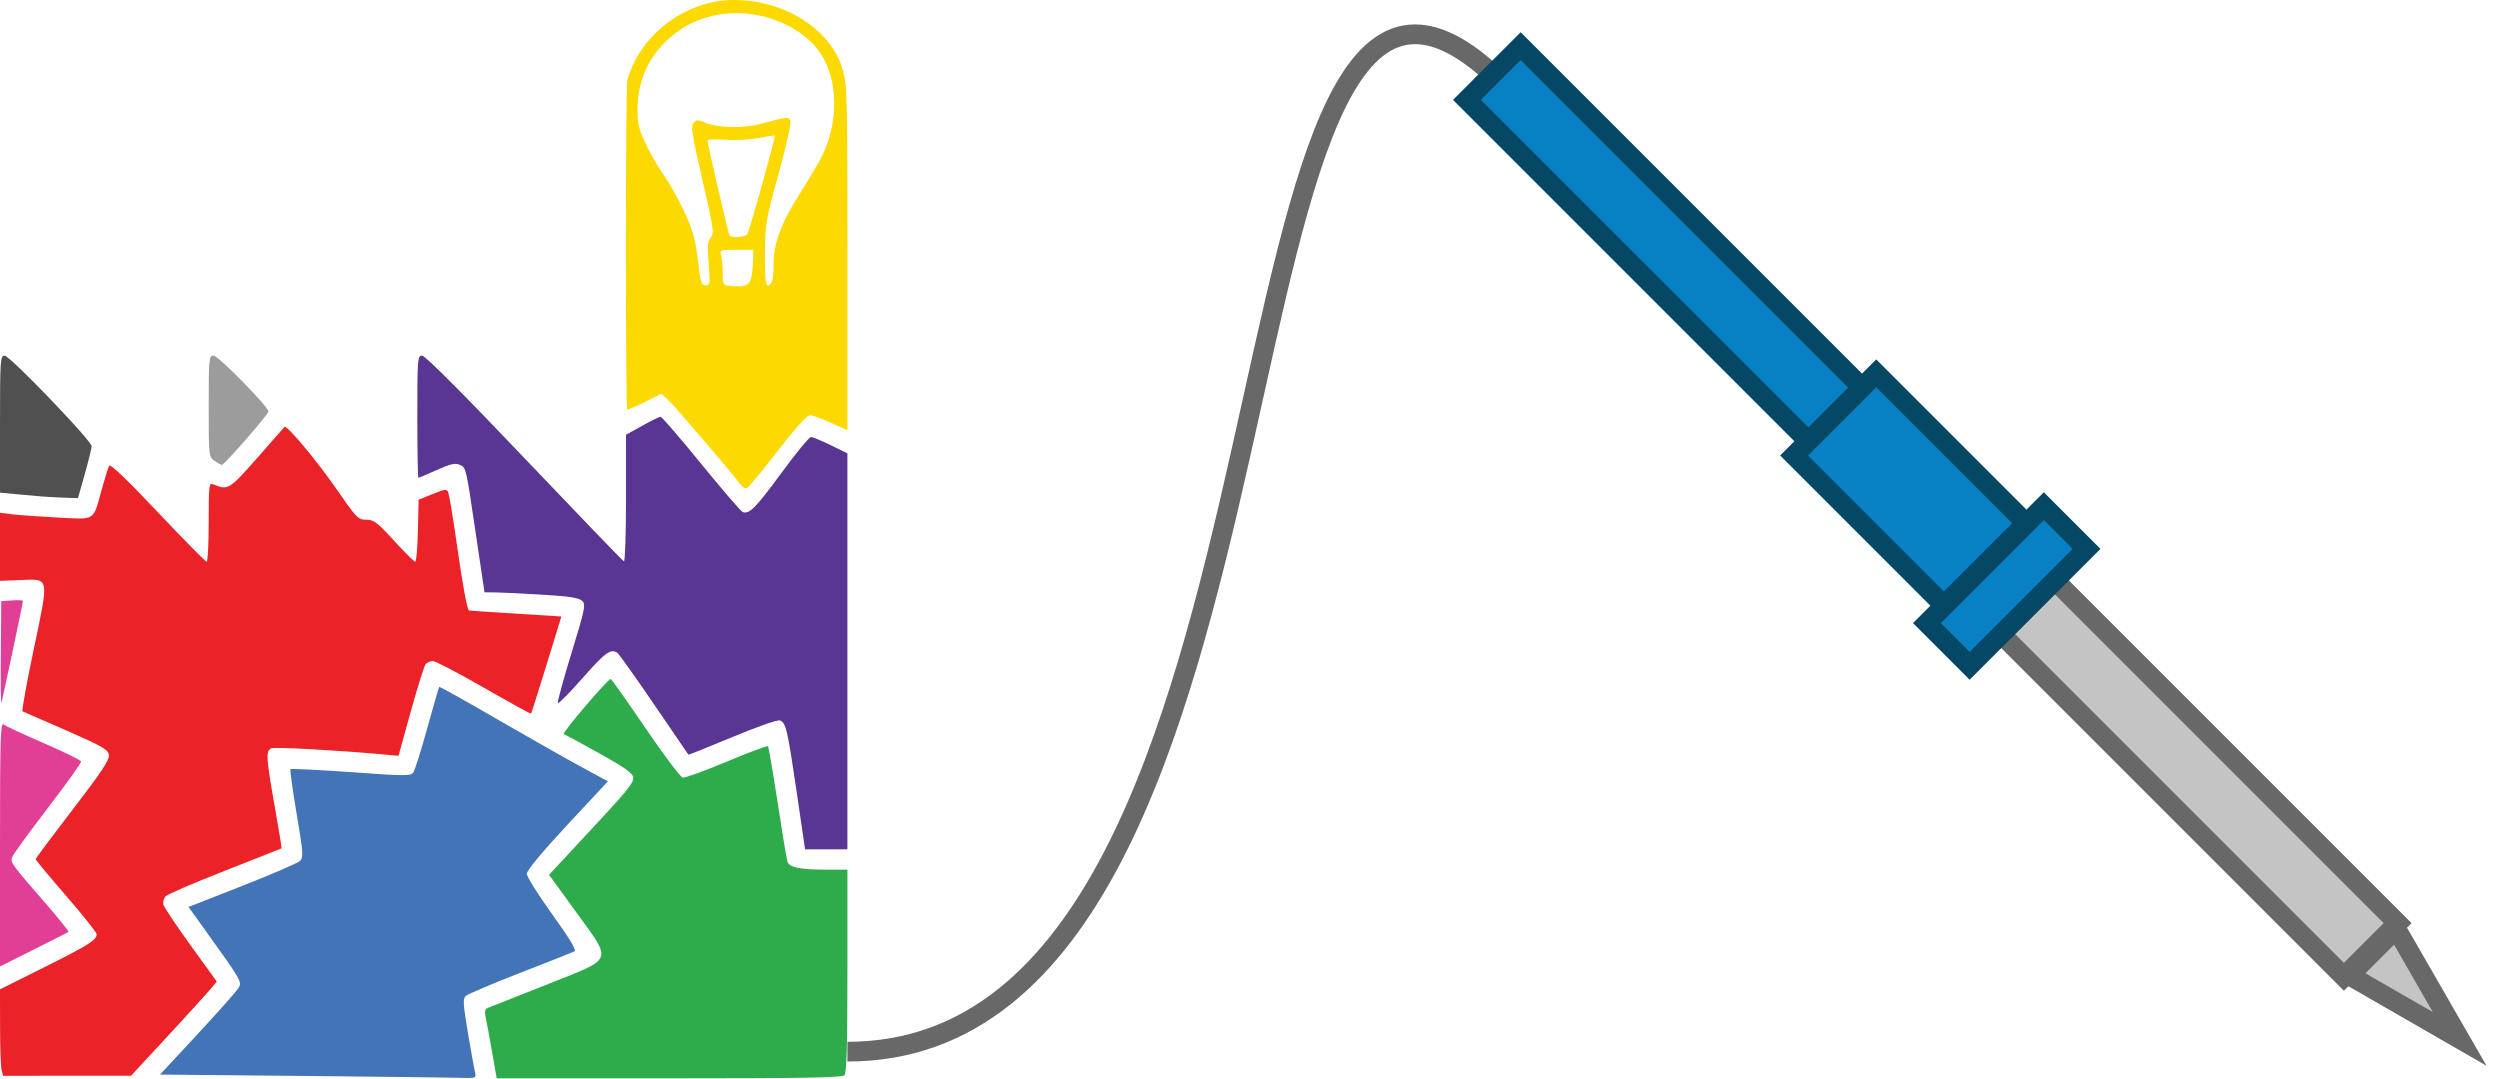
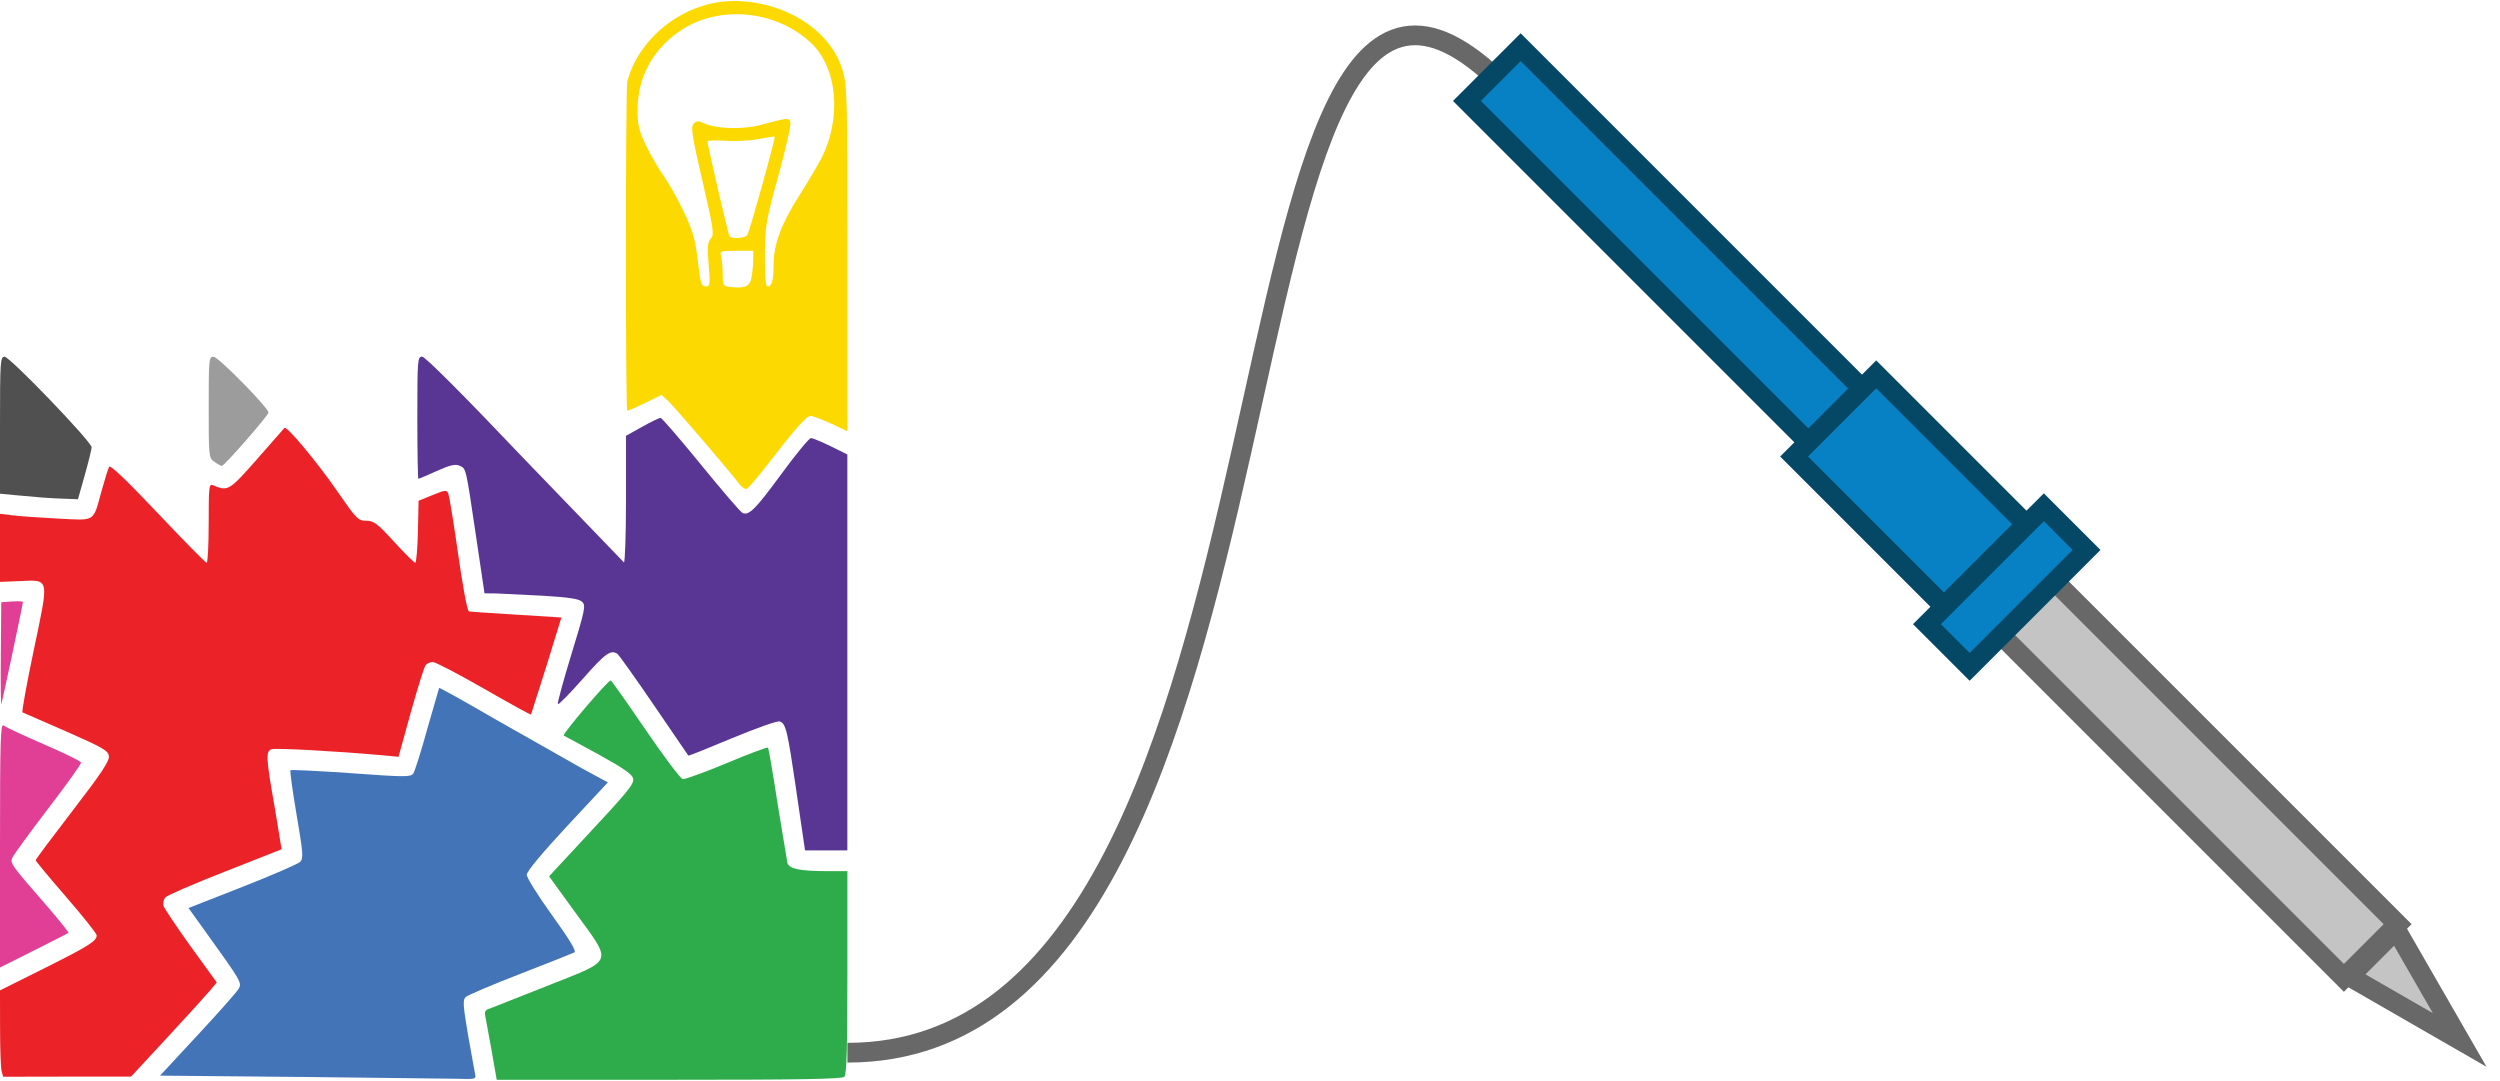
- <svg xmlns="http://www.w3.org/2000/svg" version="1.1" id="Layer_1" x="0px" y="0px" width="633.52px" height="273.259px" viewBox="-346.723 -1.499 633.52 273.259" enable-background="new -346.723 -1.499 633.52 273.259" xml:space="preserve">
-   <g>
-     <path fill="#FCD900" d="M-159.133,121.212c-1.851-2.582-16.592-19.822-18.238-21.337l-1.724-1.583l-4.248,2.099   c-2.341,1.149-4.33,2.007-4.439,1.9c-0.448-0.468-0.433-81.653,0.016-83.377c3.024-11.451,14.693-20.338,26.795-20.413   c12.833-0.1,24.585,7.246,27.683,17.29c1.257,4.066,1.308,5.88,1.308,47.988v43.742l-4.248-1.9   c-2.341-1.048-4.647-1.905-5.129-1.905c-0.985,0-3.93,3.356-10.763,12.2c-2.581,3.341-5.003,6.18-5.397,6.305   C-157.908,122.345-158.641,121.896-159.133,121.212L-159.133,121.212z M-156.243,68.343c0.215-1.299,0.392-3.299,0.392-4.456   l0.016-2.091h-4.28c-4.097,0-4.247,0.05-3.866,1.451c0.219,0.799,0.385,2.814,0.394,4.463c0.008,2.814,0.123,3.04,1.782,3.232   C-157.834,71.398-156.662,70.858-156.243,68.343L-156.243,68.343z M-167.145,65.313c-0.383-4.533-0.283-5.698,0.542-6.614   c0.907-1,0.723-2.315-2.125-14.641c-2.656-11.519-2.989-13.675-2.232-14.458c0.732-0.767,1.2-0.783,2.657-0.117   c3.165,1.45,9.803,1.625,14.399,0.399c6.855-1.833,7.045-1.858,7.472-0.725c0.226,0.575-1.123,6.629-3.007,13.449   c-3.225,11.752-3.414,12.843-3.456,20.306c-0.025,5.53,0.174,7.912,0.691,7.912c1.083,0,1.517-1.599,1.517-5.48   c0-5.113,1.88-10.219,6.402-17.389c2.232-3.532,4.738-7.746,5.57-9.345c5.397-10.359,4.248-23.302-2.63-29.632   c-9.029-8.329-23.571-9.536-33.265-2.765c-6.846,4.781-10.511,11.643-10.552,19.789c-0.025,3.798,0.317,5.239,2.092,8.979   c1.156,2.45,3.155,5.914,4.431,7.697c1.29,1.781,3.59,5.863,5.128,9.086c2.216,4.639,2.94,7.03,3.498,11.644   c0.858,7.079,0.967,7.42,2.274,7.42C-166.813,70.825-166.746,70.15-167.145,65.313L-167.145,65.313z M-157.335,57.767   c0.601-0.917,7.182-24.554,6.938-24.877c-0.092-0.109-1.934,0.149-4.106,0.574c-2.167,0.432-5.963,0.633-8.445,0.449   c-2.48-0.174-4.498-0.1-4.498,0.149c0,0.867,5.247,23.486,5.562,24.003C-161.384,58.882-157.899,58.649-157.335,57.767   L-157.335,57.767z" />
-     <path fill="#2EAB4A" d="M-221.956,265.477c-0.6-3.448-1.324-7.395-1.606-8.761c-0.483-2.299-0.399-2.515,1.199-3.1   c0.941-0.349,7.664-3.012,14.933-5.91c16.414-6.546,15.965-5.313,6.504-18.341l-6.663-9.176l6.765-7.28   c13.383-14.341,14.757-15.973,14.556-17.456c-0.149-1.032-2.297-2.566-8.585-6.046c-4.606-2.566-8.668-4.765-9.004-4.882   c-0.583-0.198,11.195-14.023,11.894-13.975c0.183,0.018,4.13,5.597,8.771,12.41c4.638,6.811,8.902,12.492,9.468,12.594   c0.575,0.1,5.597-1.717,11.177-4.048c5.563-2.334,10.261-4.098,10.437-3.915c0.174,0.168,1.258,6.531,2.424,14.126   c1.159,7.613,2.281,14.392,2.496,15.091c0.493,1.532,3.116,2.065,10.212,2.081h4.997v25.653c0,19.122-0.192,25.868-0.766,26.449   c-0.59,0.602-11.343,0.768-44.441,0.768h-43.664L-221.956,265.477z" />
-     <path fill="#4374B8" d="M-271.15,271.139l-35.022-0.331l9.62-10.362c5.298-5.694,9.944-10.959,10.353-11.708   c0.791-1.483,0.542-1.898-8.386-14.326l-4.372-6.079l13.65-5.348c7.512-2.947,14.092-5.813,14.641-6.346   c0.866-0.867,0.765-2.148-0.89-11.943c-1.024-6.029-1.725-11.109-1.542-11.278c0.167-0.165,7.08,0.168,15.341,0.749   c13.516,0.984,15.109,1.001,15.758,0.1c0.4-0.549,2-5.612,3.548-11.241c1.566-5.63,2.914-10.346,3.014-10.462   c0.103-0.133,6.663,3.53,14.577,8.129c7.926,4.58,17.504,10.011,21.286,12.061l6.897,3.747l-10.28,11.027   c-6.419,6.912-10.269,11.544-10.269,12.376c-0.008,0.75,2.892,5.379,6.44,10.292c4.415,6.133,6.195,9.098,5.647,9.38   c-0.451,0.232-6.614,2.681-13.7,5.429c-7.096,2.748-13.316,5.398-13.835,5.864c-0.791,0.749-0.715,1.998,0.532,9.427   c0.801,4.714,1.617,9.228,1.81,10.01c0.339,1.433,0.237,1.451-4.725,1.302C-233.839,271.539-251.887,271.324-271.15,271.139   L-271.15,271.139z" />
-     <path fill="#EB2227" d="M-346.314,269.673c-0.217-0.797-0.392-5.729-0.392-10.976l-0.018-9.493l11.127-5.548   c11.394-5.697,13.375-6.947,13.375-8.396c0-0.433-3.473-4.832-7.729-9.726c-4.248-4.898-7.729-9.096-7.729-9.296   c-0.007-0.234,4.206-5.865,9.362-12.577c7.186-9.328,9.335-12.561,9.194-13.793c-0.167-1.415-1.458-2.166-10.828-6.28   c-5.863-2.563-10.834-4.745-11.068-4.83c-0.225-0.1,1.058-7.196,2.856-15.773c3.906-18.605,4.065-17.807-3.514-17.49l-5.047,0.202   v-17.255l3.065,0.383c1.682,0.217,6.879,0.582,11.526,0.825c9.829,0.491,8.912,1.083,11.202-7.171   c0.791-2.848,1.632-5.529,1.874-5.963c0.284-0.533,4.615,3.614,12.309,11.761c6.547,6.921,12.109,12.576,12.393,12.576   s0.517-4.514,0.517-10.063c0-9.328,0.083-10.026,1.124-9.577c3.739,1.6,4.073,1.4,11.103-6.579c3.697-4.197,6.829-7.78,6.978-7.954   c0.517-0.641,8.33,8.72,13.375,16.032c4.882,7.079,5.299,7.496,7.346,7.496c1.907-0.017,2.782,0.65,7.046,5.313   c2.683,2.933,5.105,5.331,5.372,5.331c0.274,0,0.575-3.531,0.674-7.855l0.174-7.86l3.549-1.44c3.237-1.308,3.586-1.35,3.986-0.359   c0.233,0.591,1.209,6.445,2.143,13.001c1.473,10.36,2.604,16.57,3.087,16.855c0.068,0.05,5.372,0.418,11.776,0.8l11.644,0.733   l-3.755,12.21c-2.066,6.712-3.841,12.291-3.94,12.408c-0.115,0.083-5.479-2.863-11.941-6.58   c-6.473-3.713-12.293-6.745-12.944-6.745c-0.647,0-1.479,0.366-1.831,0.798c-0.352,0.435-2.049,5.848-3.766,12.011l-3.098,11.211   l-4.23-0.4c-11.535-1.034-27.034-1.883-27.983-1.516c-1.449,0.565-1.366,2.23,0.824,14.642c1.025,5.846,1.824,10.66,1.758,10.71   c-0.05,0.051-6.53,2.582-14.392,5.681c-7.861,3.081-14.64,6.013-15.074,6.528c-0.426,0.516-0.632,1.466-0.466,2.099   c0.166,0.632,3.272,5.28,6.896,10.309l6.613,9.146l-1.832,2.183c-1.017,1.2-5.896,6.564-10.861,11.926l-9.028,9.746h-16.205   l-16.208,0.033L-346.314,269.673z" />
-     <path fill="#505050" d="M-336.079,124.311c-1.415-0.117-4.397-0.384-6.613-0.584l-4.03-0.384V105.98   c0-16.25,0.083-17.358,1.158-17.358c1.341,0,22.062,21.563,22.062,22.962c0,0.498-0.783,3.664-1.732,7.029l-1.731,6.129   l-3.265-0.117C-332.032,124.569-334.662,124.427-336.079,124.311L-336.079,124.311z" />
-     <path fill="#9C9C9C" d="M-292.388,115.266c-1.432-0.982-1.449-1.266-1.449-13.825c0-12.226,0.05-12.818,1.232-12.818   c1.192,0,13.917,12.951,13.917,14.167c0,0.699-11.235,13.574-11.818,13.524C-290.738,116.298-291.589,115.831-292.388,115.266   L-292.388,115.266z" />
-     <path fill="#593594" d="M-144.861,199.049c-2.332-15.858-2.694-17.407-4.245-17.99c-0.56-0.217-5.904,1.666-12.027,4.214   c-6.063,2.532-11.084,4.547-11.157,4.447c-0.07-0.1-3.998-5.83-8.713-12.758c-4.713-6.912-8.896-12.776-9.276-13.025   c-1.675-1.133-3.065-0.133-8.729,6.295c-3.298,3.732-6.153,6.647-6.346,6.446c-0.183-0.183,1.35-5.863,3.432-12.627   c3.431-11.176,3.674-12.358,2.748-13.275c-0.767-0.773-3.216-1.164-9.962-1.566c-4.914-0.307-10.26-0.559-11.878-0.583   l-2.931-0.032l-2.13-14.342c-2.624-17.739-2.508-17.223-4.181-17.989c-1.076-0.483-2.367-0.201-5.782,1.332   c-2.422,1.099-4.515,1.982-4.664,1.982c-0.14,0-0.267-6.961-0.267-15.474c0-14.741,0.067-15.483,1.216-15.483   c0.765,0,10.442,9.695,25.91,25.959c13.583,14.275,24.925,26.053,25.227,26.169c0.291,0.117,0.531-7.045,0.531-15.924v-16.155   l4.101-2.282c2.238-1.258,4.347-2.282,4.66-2.266c0.327,0,4.939,5.365,10.263,11.887c5.321,6.536,10.062,12.042,10.528,12.233   c1.642,0.682,3.307-1,9.877-9.96c3.639-4.965,6.988-9.03,7.444-9.03c0.449,0,2.717,0.942,5.031,2.074l4.197,2.073v100.325h-10.728   L-144.861,199.049z" />
-     <path fill="#E13F96" d="M-346.723,212.374c0-26.684,0.133-30.932,0.917-30.3c0.499,0.419,5.088,2.565,10.194,4.765   c5.113,2.216,9.345,4.281,9.427,4.63c0.076,0.367-3.723,5.663-8.427,11.795c-4.698,6.145-8.753,11.709-9.012,12.392   c-0.516,1.416-0.333,1.667,8.745,12.109c3.165,3.648,5.638,6.747,5.497,6.862c-0.134,0.133-4.097,2.147-8.795,4.497l-8.546,4.282   V212.374z" />
-     <path fill="#E13F96" d="M-346.515,164.07l0.109-13.227l2.748-0.191c1.506-0.109,2.748-0.042,2.748,0.131   c0,0.561-5.213,25.18-5.479,25.861C-346.523,176.995-346.58,171.349-346.515,164.07L-346.515,164.07z" />
+ <svg xmlns="http://www.w3.org/2000/svg" width="634" height="274" viewBox="-346.723 -1.499 633.52 273.259">
+   <style>.C{stroke-miterlimit:10}.D{stroke-width:5}</style>
+   <path d="M-159.133 121.212c-1.85-2.582-16.592-19.822-18.238-21.337l-1.724-1.583-4.248 2.099c-2.34 1.149-4.33 2.007-4.44 1.9-.448-.468-.433-81.653.016-83.377 3.024-11.45 14.693-20.338 26.795-20.413 12.833-.1 24.585 7.246 27.683 17.29 1.257 4.066 1.308 5.88 1.308 47.988v43.742l-4.248-2c-2.34-1.048-4.647-1.905-5.13-1.905-.985 0-3.93 3.356-10.763 12.2-2.58 3.34-5.003 6.18-5.397 6.305s-1.124-.325-1.616-1.01zm2.89-52.87a33.08 33.08 0 0 0 .392-4.456l.016-2.09h-4.28c-4.097 0-4.247.05-3.866 1.45.219.799.385 2.814.394 4.463.008 2.814.123 3.04 1.782 3.232 3.97.456 5.143-.084 5.562-2.6zm-10.902-3.03c-.383-4.533-.283-5.698.542-6.614.907-1 .723-2.315-2.125-14.64-2.656-11.52-2.99-13.675-2.232-14.458.732-.767 1.2-.783 2.657-.117 3.165 1.45 9.803 1.625 14.399.399 6.855-1.833 7.045-1.858 7.472-.725.226.575-1.123 6.629-3.007 13.449-3.225 11.752-3.414 12.843-3.456 20.306-.025 5.53.174 7.912.69 7.912 1.083 0 1.517-1.6 1.517-5.48 0-5.113 1.88-10.22 6.402-17.39 2.232-3.532 4.738-7.746 5.57-9.345 5.397-10.36 4.248-23.302-2.63-29.632-9.03-8.33-23.57-9.536-33.265-2.765-6.846 4.78-10.51 11.643-10.552 19.789-.025 3.798.317 5.239 2.092 8.979 1.156 2.45 3.155 5.914 4.43 7.697 1.29 1.78 3.59 5.863 5.128 9.086 2.216 4.639 2.94 7.03 3.498 11.644.858 7.079.967 7.42 2.274 7.42.926-.003.993-.678.594-5.515zm9.8-7.546c.6-.917 7.182-24.554 6.938-24.877-.092-.11-1.934.149-4.106.574-2.167.432-5.963.633-8.445.449-2.48-.174-4.498-.1-4.498.149 0 .867 5.247 23.486 5.562 24.003.5.817 3.985.584 4.549-.298z" fill="#FCD900" />
+   <path d="M-221.956 265.477l-1.606-8.76c-.483-2.3-.4-2.515 1.199-3 .94-.35 7.664-3.012 14.933-5.9 16.414-6.546 15.965-5.313 6.504-18.34l-6.663-9.176 6.765-7.28c13.383-14.34 14.757-15.973 14.556-17.456-.15-1.032-2.297-2.566-8.585-6.046l-9.004-4.882c-.583-.198 11.195-14.023 11.894-13.975.183.018 4.13 5.597 8.77 12.4s8.902 12.492 9.468 12.594c.575.1 5.597-1.717 11.177-4.048 5.563-2.334 10.26-4.098 10.437-3.915.174.168 1.258 6.53 2.424 14.126l2.496 15.09c.493 1.532 3.116 2.065 10.212 2.08h4.997v25.653c0 19.122-.192 25.868-.766 26.449-.6.602-11.343.768-44.44.768h-43.664l-1.104-6.282z" fill="#2EAB4A" />
+   <path d="M-271.15 271.139l-35.022-.33 9.62-10.362c5.298-5.694 9.944-10.96 10.353-11.708.79-1.483.542-1.898-8.386-14.326l-4.372-6.08 13.65-5.348c7.512-2.947 14.092-5.813 14.64-6.346.866-.867.765-2.148-.9-11.943-1.024-6.03-1.725-11.11-1.542-11.278.167-.165 7.08.168 15.34.749 13.516.984 15.109 1 15.758.1.4-.55 2-5.612 3.548-11.24l3.014-10.462c.103-.133 6.663 3.53 14.577 8.129l21.286 12.06 6.897 3.747-10.28 11.027c-6.42 6.912-10.27 11.544-10.27 12.376-.008.75 2.892 5.379 6.44 10.292 4.415 6.133 6.195 9.098 5.647 9.38-.45.232-6.614 2.68-13.7 5.429-7.096 2.748-13.316 5.398-13.835 5.864-.79.749-.715 1.998.532 9.427l1.8 10c.339 1.433.237 1.45-4.725 1.302l-40.093-.47z" fill="#4374B8" />
+   <path d="M-346.314 269.673c-.217-.797-.392-5.73-.392-10.976l-.018-9.493 11.127-5.548c11.394-5.697 13.375-6.947 13.375-8.396 0-.433-3.473-4.832-7.73-9.726-4.248-4.898-7.73-9.096-7.73-9.296-.007-.234 4.206-5.865 9.362-12.577 7.186-9.328 9.335-12.56 9.194-13.793-.167-1.415-1.458-2.166-10.828-6.28l-11.068-4.83c-.225-.1 1.058-7.196 2.856-15.773 3.906-18.605 4.065-17.807-3.514-17.5l-5.047.202v-17.255l3.065.383c1.682.217 6.879.582 11.526.825 9.829.49 8.912 1.083 11.202-7.17.79-2.848 1.632-5.53 1.874-5.963.284-.533 4.615 3.614 12.309 11.76 6.547 6.92 12.109 12.576 12.393 12.576s.517-4.514.517-10.063c0-9.328.083-10.026 1.124-9.577 3.739 1.6 4.073 1.4 11.103-6.58l6.978-7.954c.517-.64 8.33 8.72 13.375 16.032 4.882 7.079 5.299 7.496 7.346 7.496 1.907-.017 2.782.65 7.046 5.313 2.683 2.933 5.105 5.33 5.372 5.33.274 0 .575-3.53.674-7.855l.174-7.86 3.549-1.44c3.237-1.308 3.586-1.35 3.986-.36.233.59 1.209 6.445 2.143 13 1.473 10.36 2.604 16.57 3.087 16.855.068.05 5.372.418 11.776.8l11.644.733-3.755 12.2-3.94 12.408c-.115.083-5.48-2.863-11.94-6.58-6.473-3.713-12.293-6.745-12.944-6.745s-1.48.366-1.83.798-2.05 5.848-3.766 12.01l-3.098 11.21-4.23-.4c-11.535-1.034-27.034-1.883-27.983-1.516-1.45.565-1.366 2.23.824 14.642l1.758 10.7c-.05.05-6.53 2.582-14.392 5.68-7.86 3.08-14.64 6.013-15.074 6.528-.426.516-.632 1.466-.466 2.099s3.272 5.28 6.896 10.309l6.613 9.146-1.832 2.183c-1.017 1.2-5.896 6.564-10.86 11.926l-9.028 9.746h-16.205l-16.208.033-.39-1.454z" fill="#EB2227" />
+   <path d="M-336.08 124.31l-6.613-.584-4.03-.384V105.98c0-16.25.083-17.358 1.158-17.358 1.34 0 22.062 21.563 22.062 22.962 0 .498-.783 3.664-1.732 7.029l-1.73 6.129-3.265-.117c-1.802-.056-4.432-.198-5.85-.314z" fill="#505050" />
+   <path d="M-292.388 115.266c-1.432-.982-1.45-1.266-1.45-13.825 0-12.226.05-12.818 1.232-12.818 1.192 0 13.917 12.95 13.917 14.167 0 .699-11.235 13.574-11.818 13.524-.232-.016-1.083-.483-1.882-1.048z" fill="#9C9C9C" />
+   <path d="M-144.86 199.049c-2.332-15.858-2.694-17.407-4.245-18-.56-.217-5.904 1.666-12.027 4.214-6.063 2.532-11.084 4.547-11.157 4.447l-8.713-12.758c-4.713-6.912-8.896-12.776-9.276-13.025-1.675-1.133-3.065-.133-8.73 6.295-3.298 3.732-6.153 6.647-6.346 6.446-.183-.183 1.35-5.863 3.432-12.627 3.43-11.176 3.674-12.358 2.748-13.275-.767-.773-3.216-1.164-9.962-1.566l-11.878-.583-2.93-.032-2.13-14.342c-2.624-17.74-2.508-17.223-4.18-17.99-1.076-.483-2.367-.2-5.782 1.332-2.422 1.099-4.515 1.982-4.664 1.982-.14 0-.267-6.96-.267-15.474 0-14.74.067-15.483 1.216-15.483.765 0 10.442 9.695 25.9 25.959l25.227 26.169c.29.117.53-7.045.53-15.924V108.67l4.1-2.282c2.238-1.258 4.347-2.282 4.66-2.266.327 0 4.939 5.365 10.263 11.887 5.32 6.536 10.062 12.042 10.528 12.233 1.642.682 3.307-1 9.877-9.96 3.639-4.965 6.988-9.03 7.444-9.03.449 0 2.717.942 5.03 2.074l4.197 2.073v100.325h-10.728l-2.15-14.675z" fill="#593594" />
+   <path d="M-346.723 212.374c0-26.684.133-30.932.917-30.3.499.419 5.088 2.565 10.194 4.765 5.113 2.216 9.345 4.28 9.427 4.63.076.367-3.723 5.663-8.427 11.795-4.698 6.145-8.753 11.709-9.012 12.392-.516 1.416-.333 1.667 8.745 12.109 3.165 3.648 5.638 6.747 5.497 6.862-.134.133-4.097 2.147-8.795 4.497l-8.546 4.282v-31.032zm.208-48.303l.109-13.227 2.748-.19c1.506-.11 2.748-.042 2.748.13 0 .56-5.213 25.18-5.48 25.86-.134.35-.19-5.295-.126-12.574z" fill="#E13F96" />
+   <g stroke="#686868" class="C D">
+     <path d="M-131.98 265C-7.5 265-45.478-59.813 34.069 19.733" fill="none" />
+     <path d="M160.289 159.08l13.609-13.61 86.955 86.955-13.61 13.609z" fill="#C4C4C4" />
  </g>
-   <g>
-     <path fill="none" stroke="#686868" stroke-width="5" stroke-miterlimit="10" d="M-131.981,265   C-7.5,265-45.478-59.813,34.069,19.733" />
-     <g>
-       <rect x="200.951" y="134.276" transform="matrix(0.7071 -0.7071 0.7071 0.7071 -76.7505 206.2258)" fill="#C4C4C4" stroke="#686868" stroke-width="5" stroke-miterlimit="10" width="19.246" height="122.974" />
-       <rect x="65.672" y="-1.003" transform="matrix(0.7071 -0.7071 0.7071 0.7071 -20.7155 70.958)" fill="#0881C4" stroke="#054866" stroke-width="5" stroke-miterlimit="10" width="19.245" height="122.974" />
-       <rect x="122.597" y="95.649" transform="matrix(0.7071 -0.7071 0.7071 0.7071 -46.4048 132.9761)" fill="#0881C4" stroke="#054866" stroke-width="5" stroke-miterlimit="10" width="29.433" height="53.71" />
-       <rect x="140.86" y="139.343" transform="matrix(0.7071 -0.7071 0.7071 0.7071 -56.5485 157.4668)" fill="#0881C4" stroke="#054866" stroke-width="5" stroke-miterlimit="10" width="41.885" height="15.299" />
-       <polygon fill="#C4C4C4" stroke="#686868" stroke-width="5" stroke-miterlimit="10" points="254.561,239.75 260.49,233.819     268.535,247.796 276.581,261.771 262.606,253.725 248.63,245.68   " />
-     </g>
+   <g stroke="#054866" fill="#0881C4">
+     <path d="M25.012 23.813L38.62 10.205l86.955 86.955-13.608 13.608z" class="C D" />
+     <path d="M107.917 113.922L128.729 93.1l37.978 37.978-20.812 20.813zm33.666 42.474l29.617-29.617 10.818 10.817-29.617 29.618z" class="C D" />
  </g>
+   <path d="M254.56 239.75l5.929-5.93 8.045 13.977 8.046 13.975-27.95-16.09z" fill="#C4C4C4" stroke="#686868" class="C D" />
</svg>
